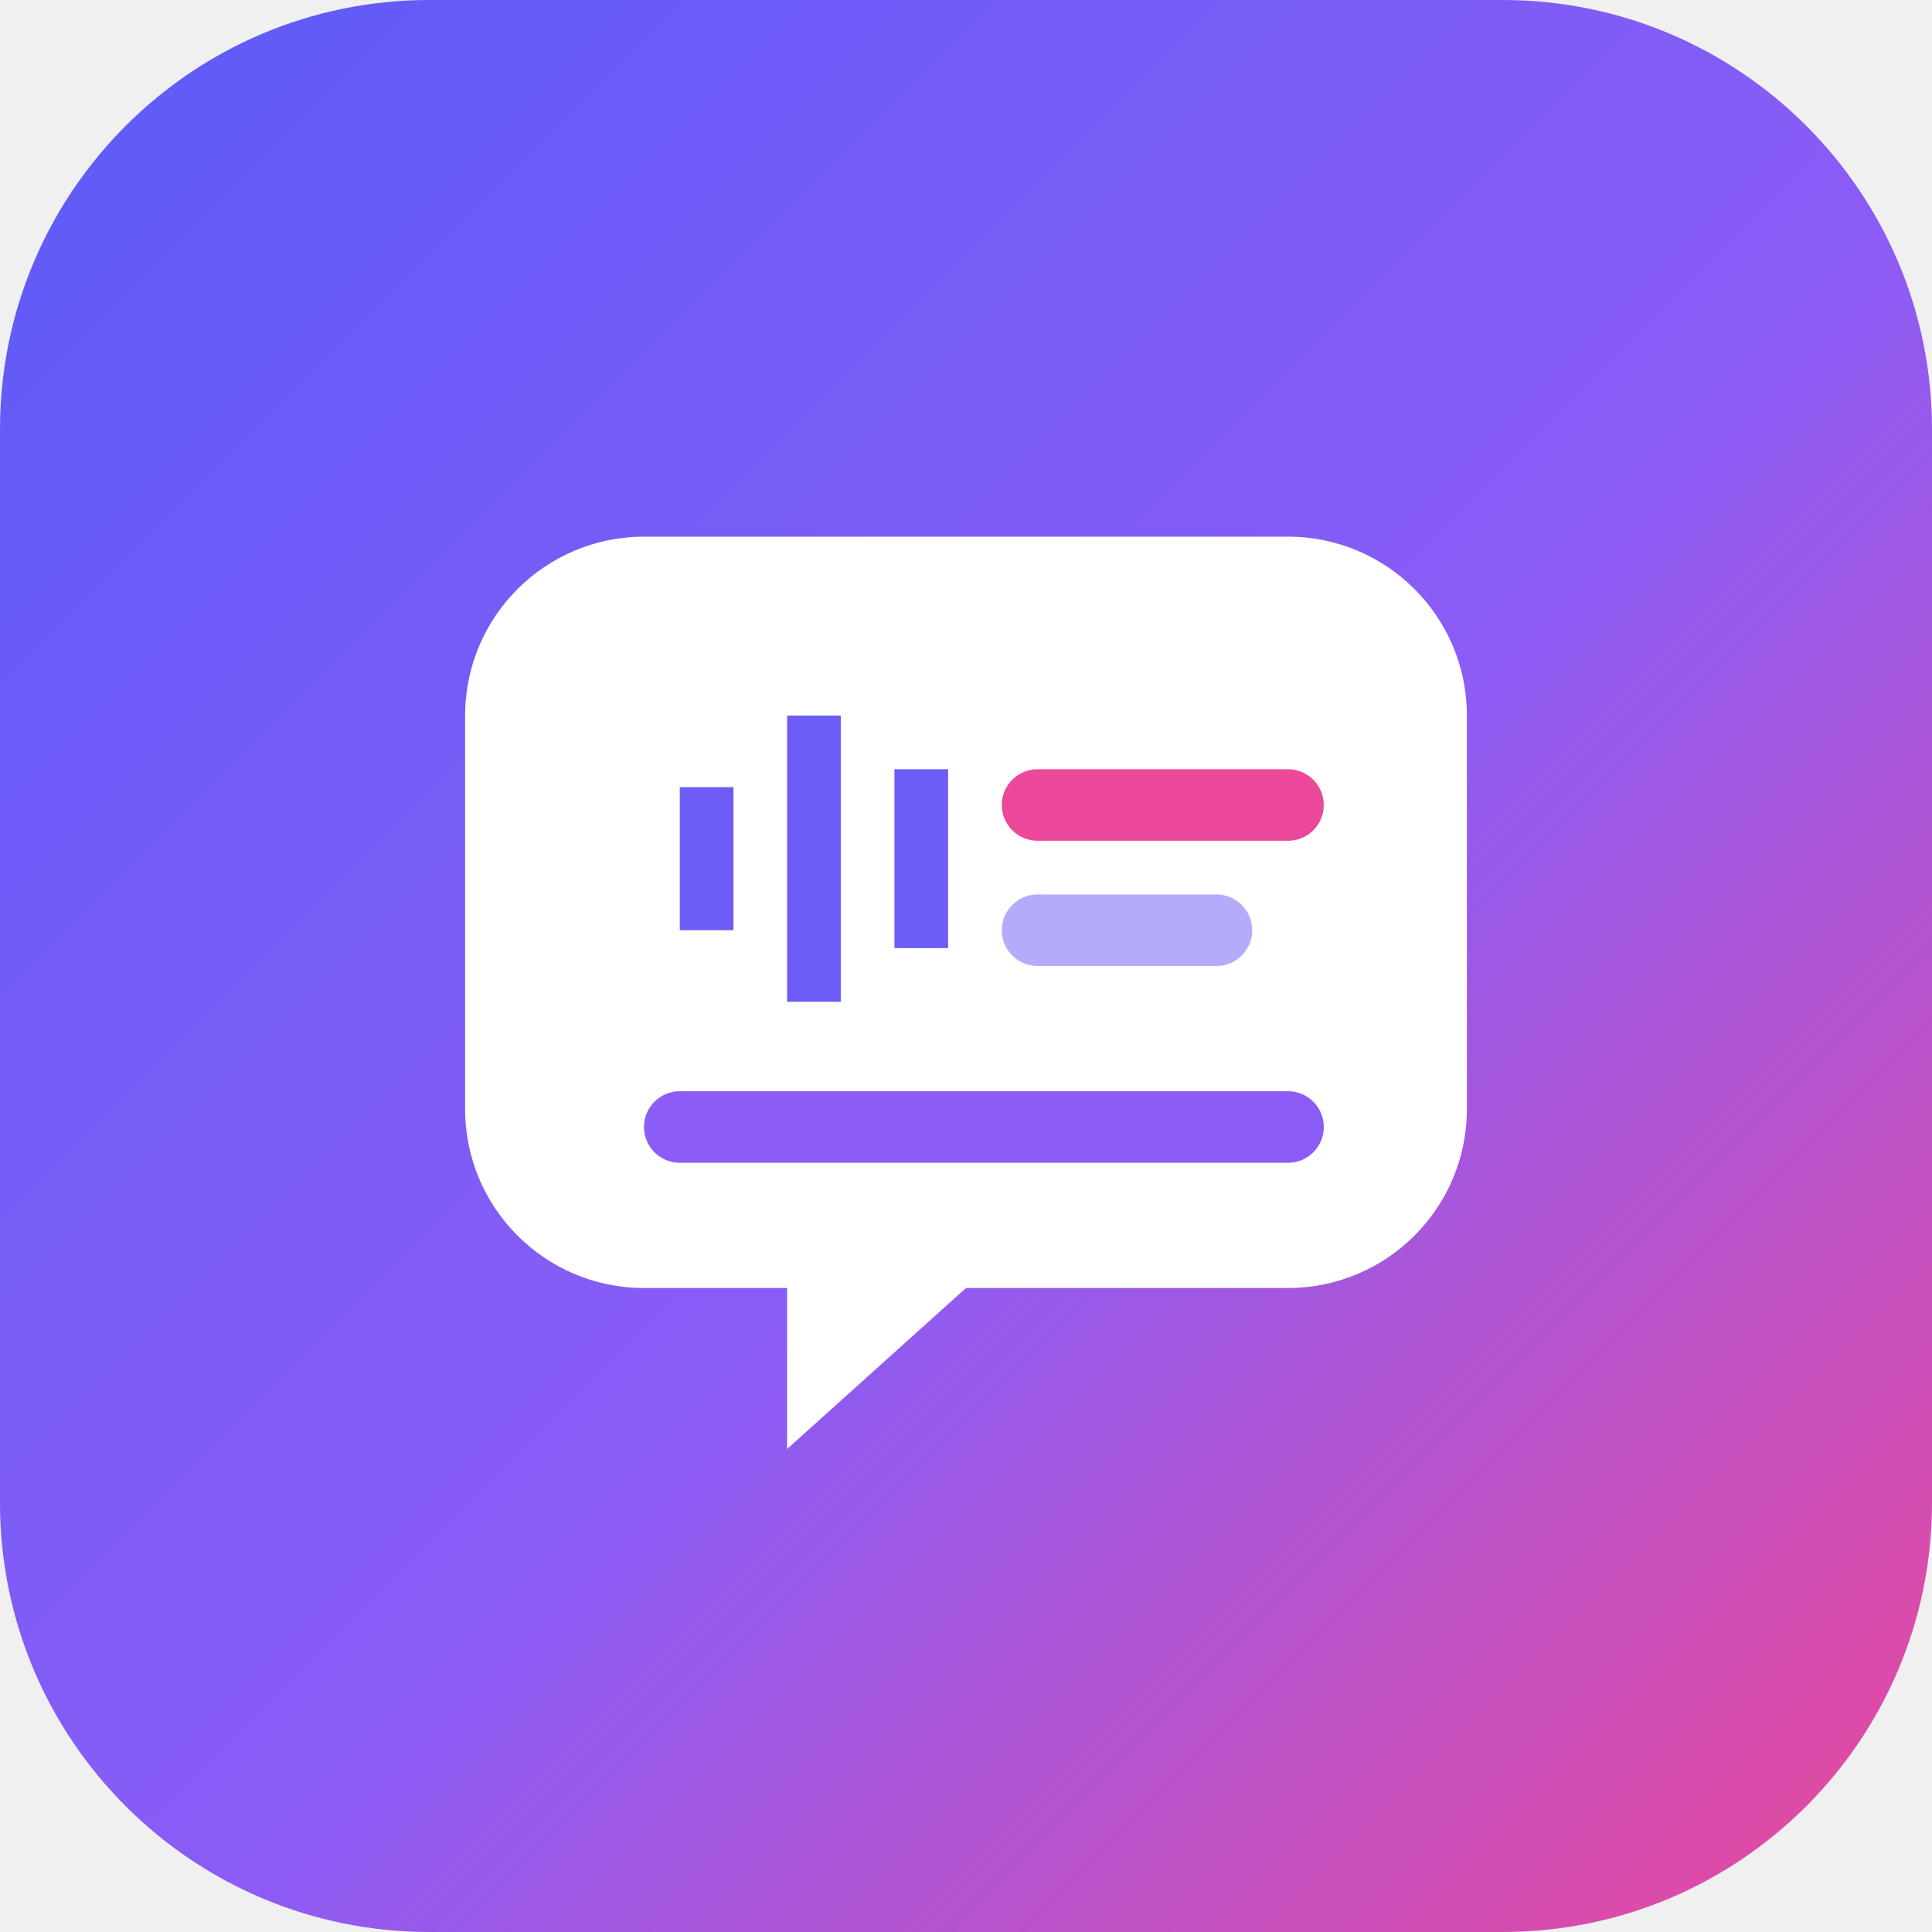
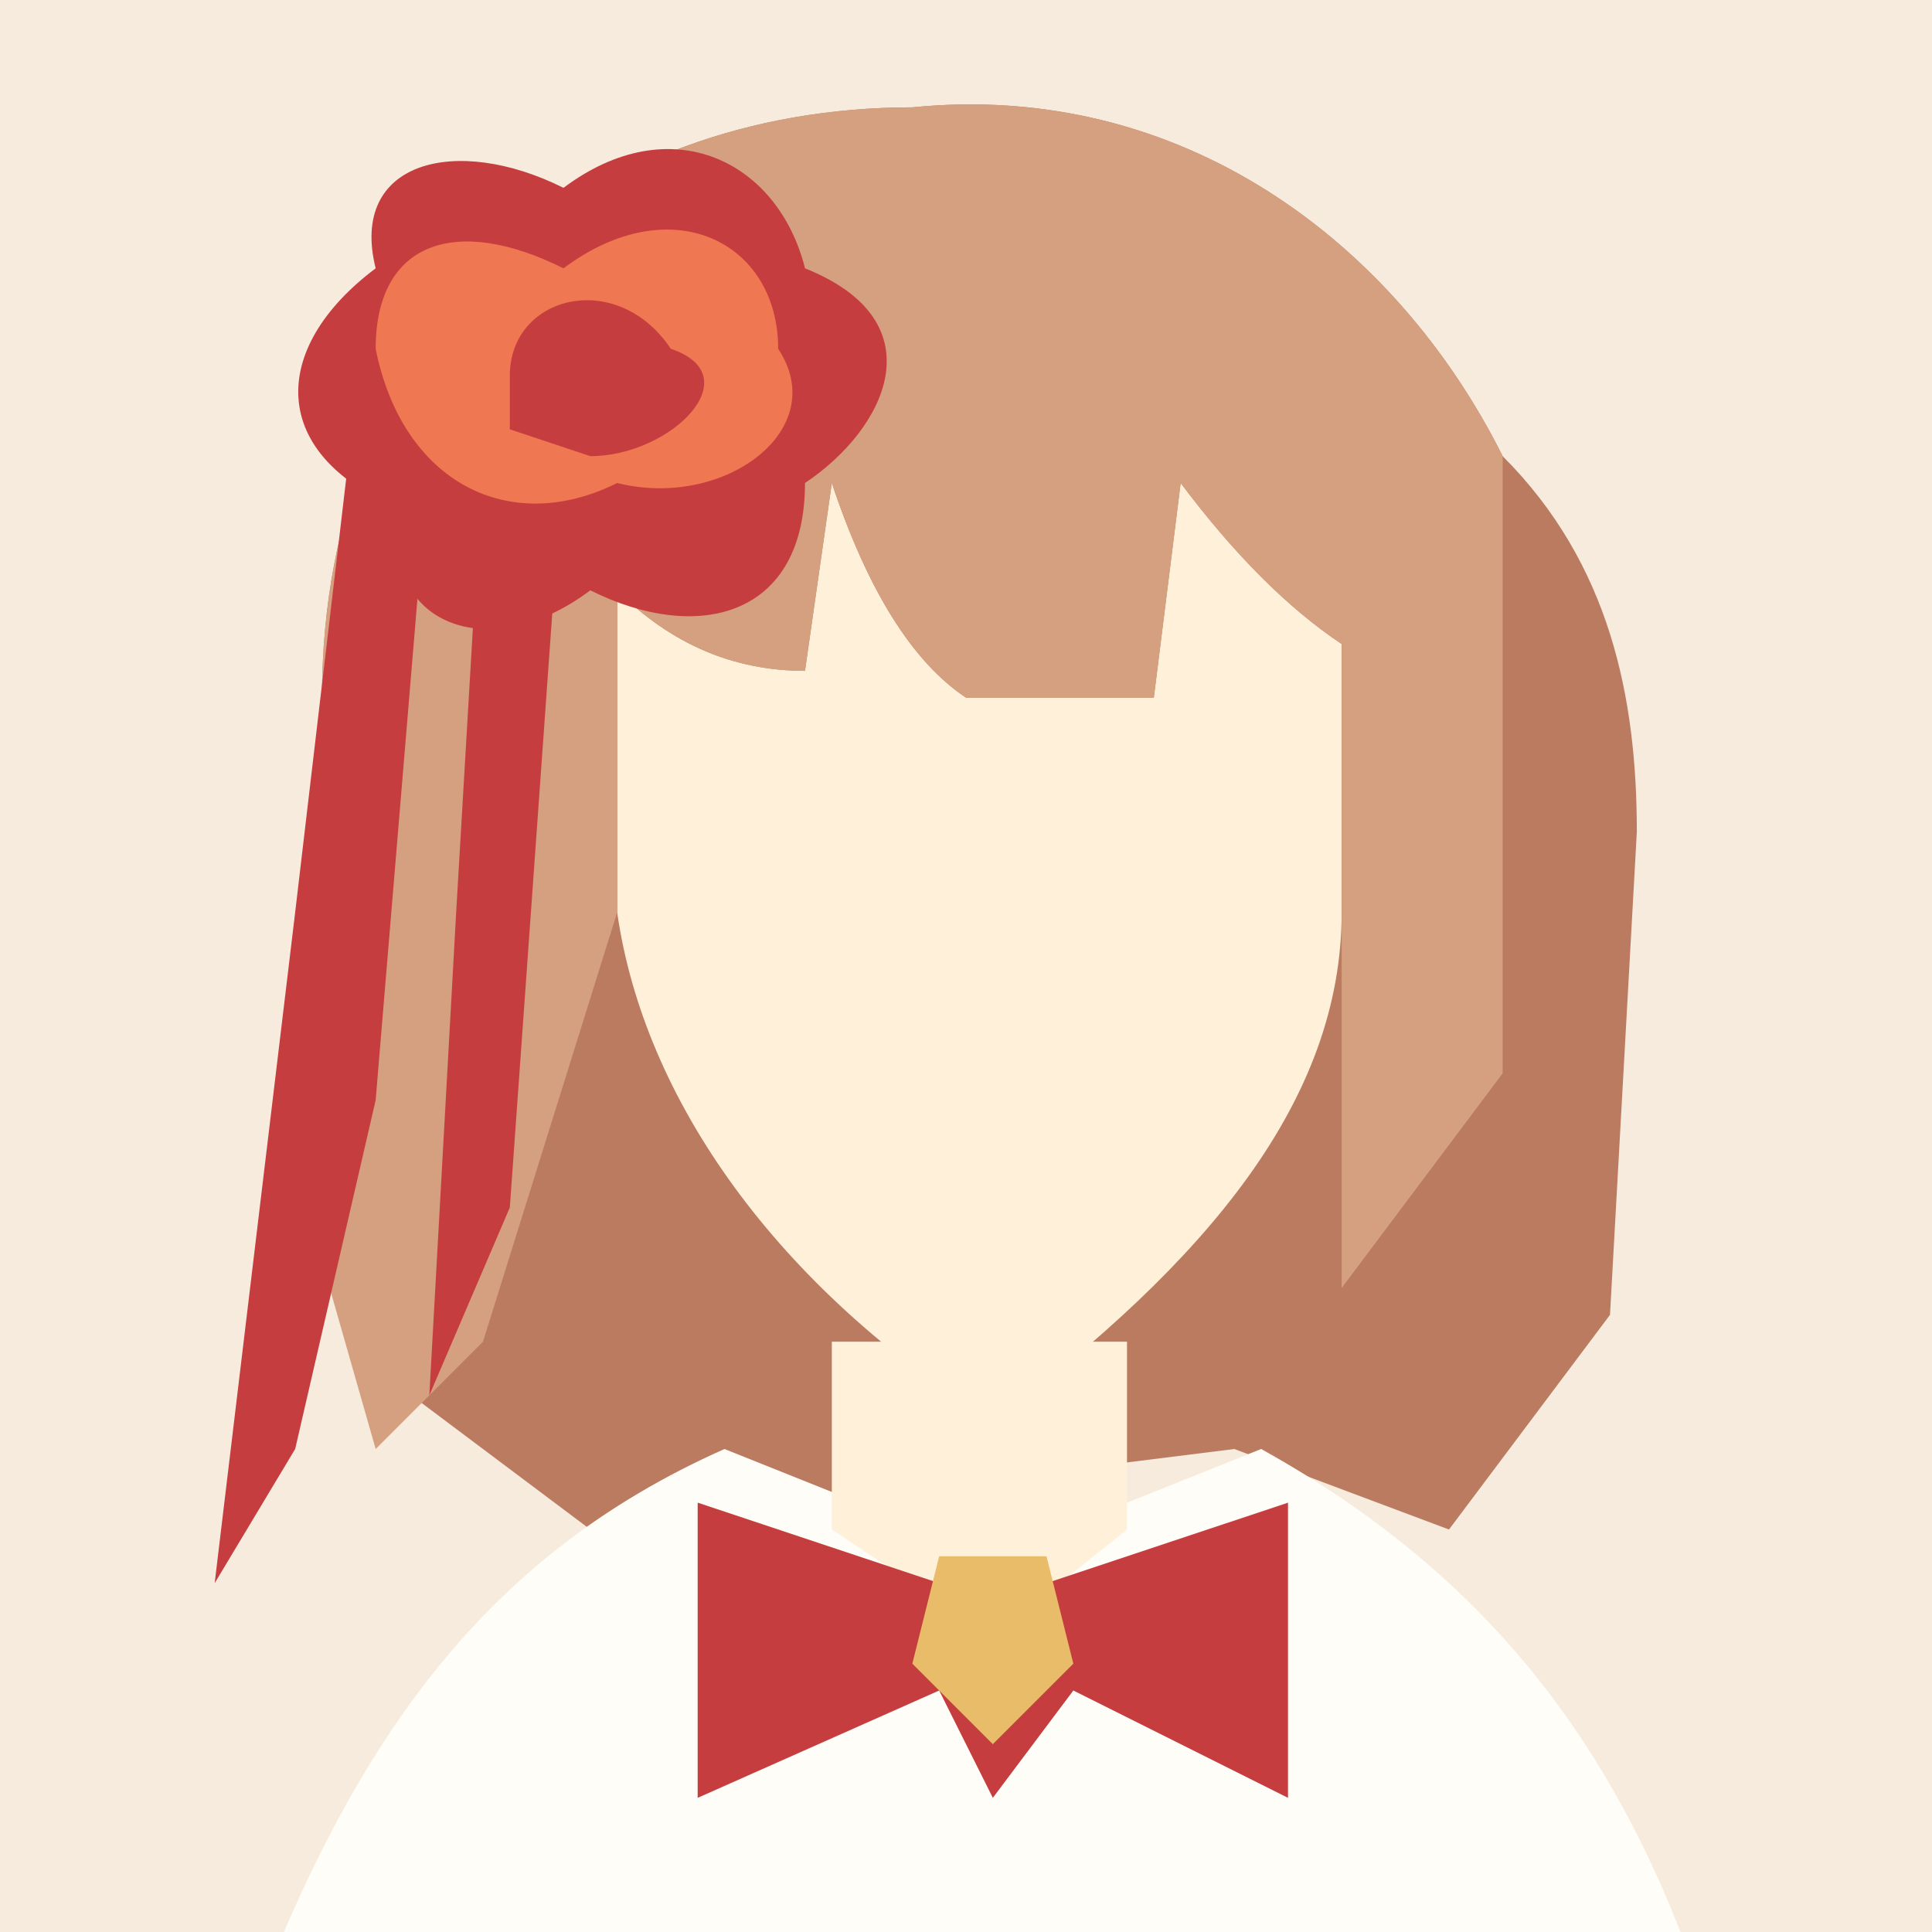
- <svg xmlns="http://www.w3.org/2000/svg" width="512" height="512" viewBox="0 0 108 108">
-   <defs>
-     <linearGradient id="g" x1="0" y1="0" x2="108" y2="108" gradientUnits="userSpaceOnUse">
-       <stop offset="0" stop-color="#5B5BF7" />
-       <stop offset="0.55" stop-color="#8B5CF6" />
-       <stop offset="1" stop-color="#EC4899" />
-     </linearGradient>
-     <clipPath id="c">
-       <rect width="108" height="108" rx="24" />
-     </clipPath>
-   </defs>
-   <g clip-path="url(#c)">
-     <rect width="108" height="108" fill="url(#g)" />
-   </g>
-   <path fill="#FFFFFF" d="M36,30h36a10,10 0 0,1 10,10v22a10,10 0 0,1 -10,10h-18l-10,9v-9h-8a10,10 0 0,1 -10,-10v-22a10,10 0 0,1 10,-10z" />
-   <path fill="#6D5DF6" d="M38,44h3v8h-3zM44,40h3v16h-3zM50,43h3v10h-3z" />
-   <path fill="#EC4899" d="M58,43h14a2,2 0 0,1 0,4h-14a2,2 0 0,1 0,-4z" />
-   <path fill="#B4ACFA" d="M58,50h10a2,2 0 0,1 0,4h-10a2,2 0 0,1 0,-4z" />
-   <path fill="#8B5CF6" d="M38,61h34a2,2 0 0,1 0,4h-34a2,2 0 0,1 0,-4z" />
+ <svg xmlns="http://www.w3.org/2000/svg" width="512" height="512" viewBox="18 18 72 72">
+   <path fill="#F6EBDD" d="M0,0H108V108H0Z" />
+   <path fill="#BB7B60" d="M30,65 L30,44 C30,30 40,22 52,22 C62,21 70,27 74,35 C78,39 79,44 79,49 L78,67 L72,75 L64,72 L40,75 L32,69 Z" />
+   <path fill="#FFFDF8" d="M45,72 L55,76 L65,72 C74,77 79,84 82,94 L27,94 C31,83 36,76 45,72 Z" />
+   <path fill="#FFF0DA" d="M49,68 L60,68 L60,75 L55,79 L49,75 Z" />
+   <path fill="#FFF0DA" d="M41,40 Q44,43 48,43 L49,36 Q51,42 54,44 L61,44 L62,36 Q65,40 68,42 L68,52 C68,59 63,65 55,71 C47,66 42,59 41,52 Z" />
+   <path fill="#D5A080" d="M30,44 C30,30 40,22 52,22 C62,21 70,27 74,35 L74,58 L68,66 L68,42 Q65,40 62,36 L61,44 L54,44 Q51,42 49,36 L48,43 Q44,43 41,40 L41,52 L36,68 L32,72 L30,65 Z" />
+   <path fill="#C63D40" d="M31,35 L34,35 L32,59 L29,72 L26,77 L29,52 Z M36,35 L39,35 L37,63 L34,70 L35,52 Z" />
+   <path fill="#C63D40" d="M33,37 C28,35 28,31 32,28 C31,24 35,23 39,25 C43,22 47,24 48,28 C53,30 51,34 48,36 C48,41 44,42 40,40 C36,43 32,41 33,37 Z" />
+   <path fill="#EF7752" d="M32,31 C32,27 35,26 39,28 C43,25 47,27 47,31 C49,34 45,37 41,36 C37,38 33,36 32,31 Z" />
+   <path fill="#C63D40" d="M37,32 C37,29 41,28 43,31 C46,32 43,35 40,35 L37,34 Z" />
+   <path fill="#C63D40" d="M53,77 L44,74 L44,85 L53,81 L55,85 L58,81 L66,85 L66,74 L57,77 Z" />
+   <path fill="#E8BC69" d="M53,76 L57,76 L58,80 L55,83 L52,80 Z" />
</svg>
